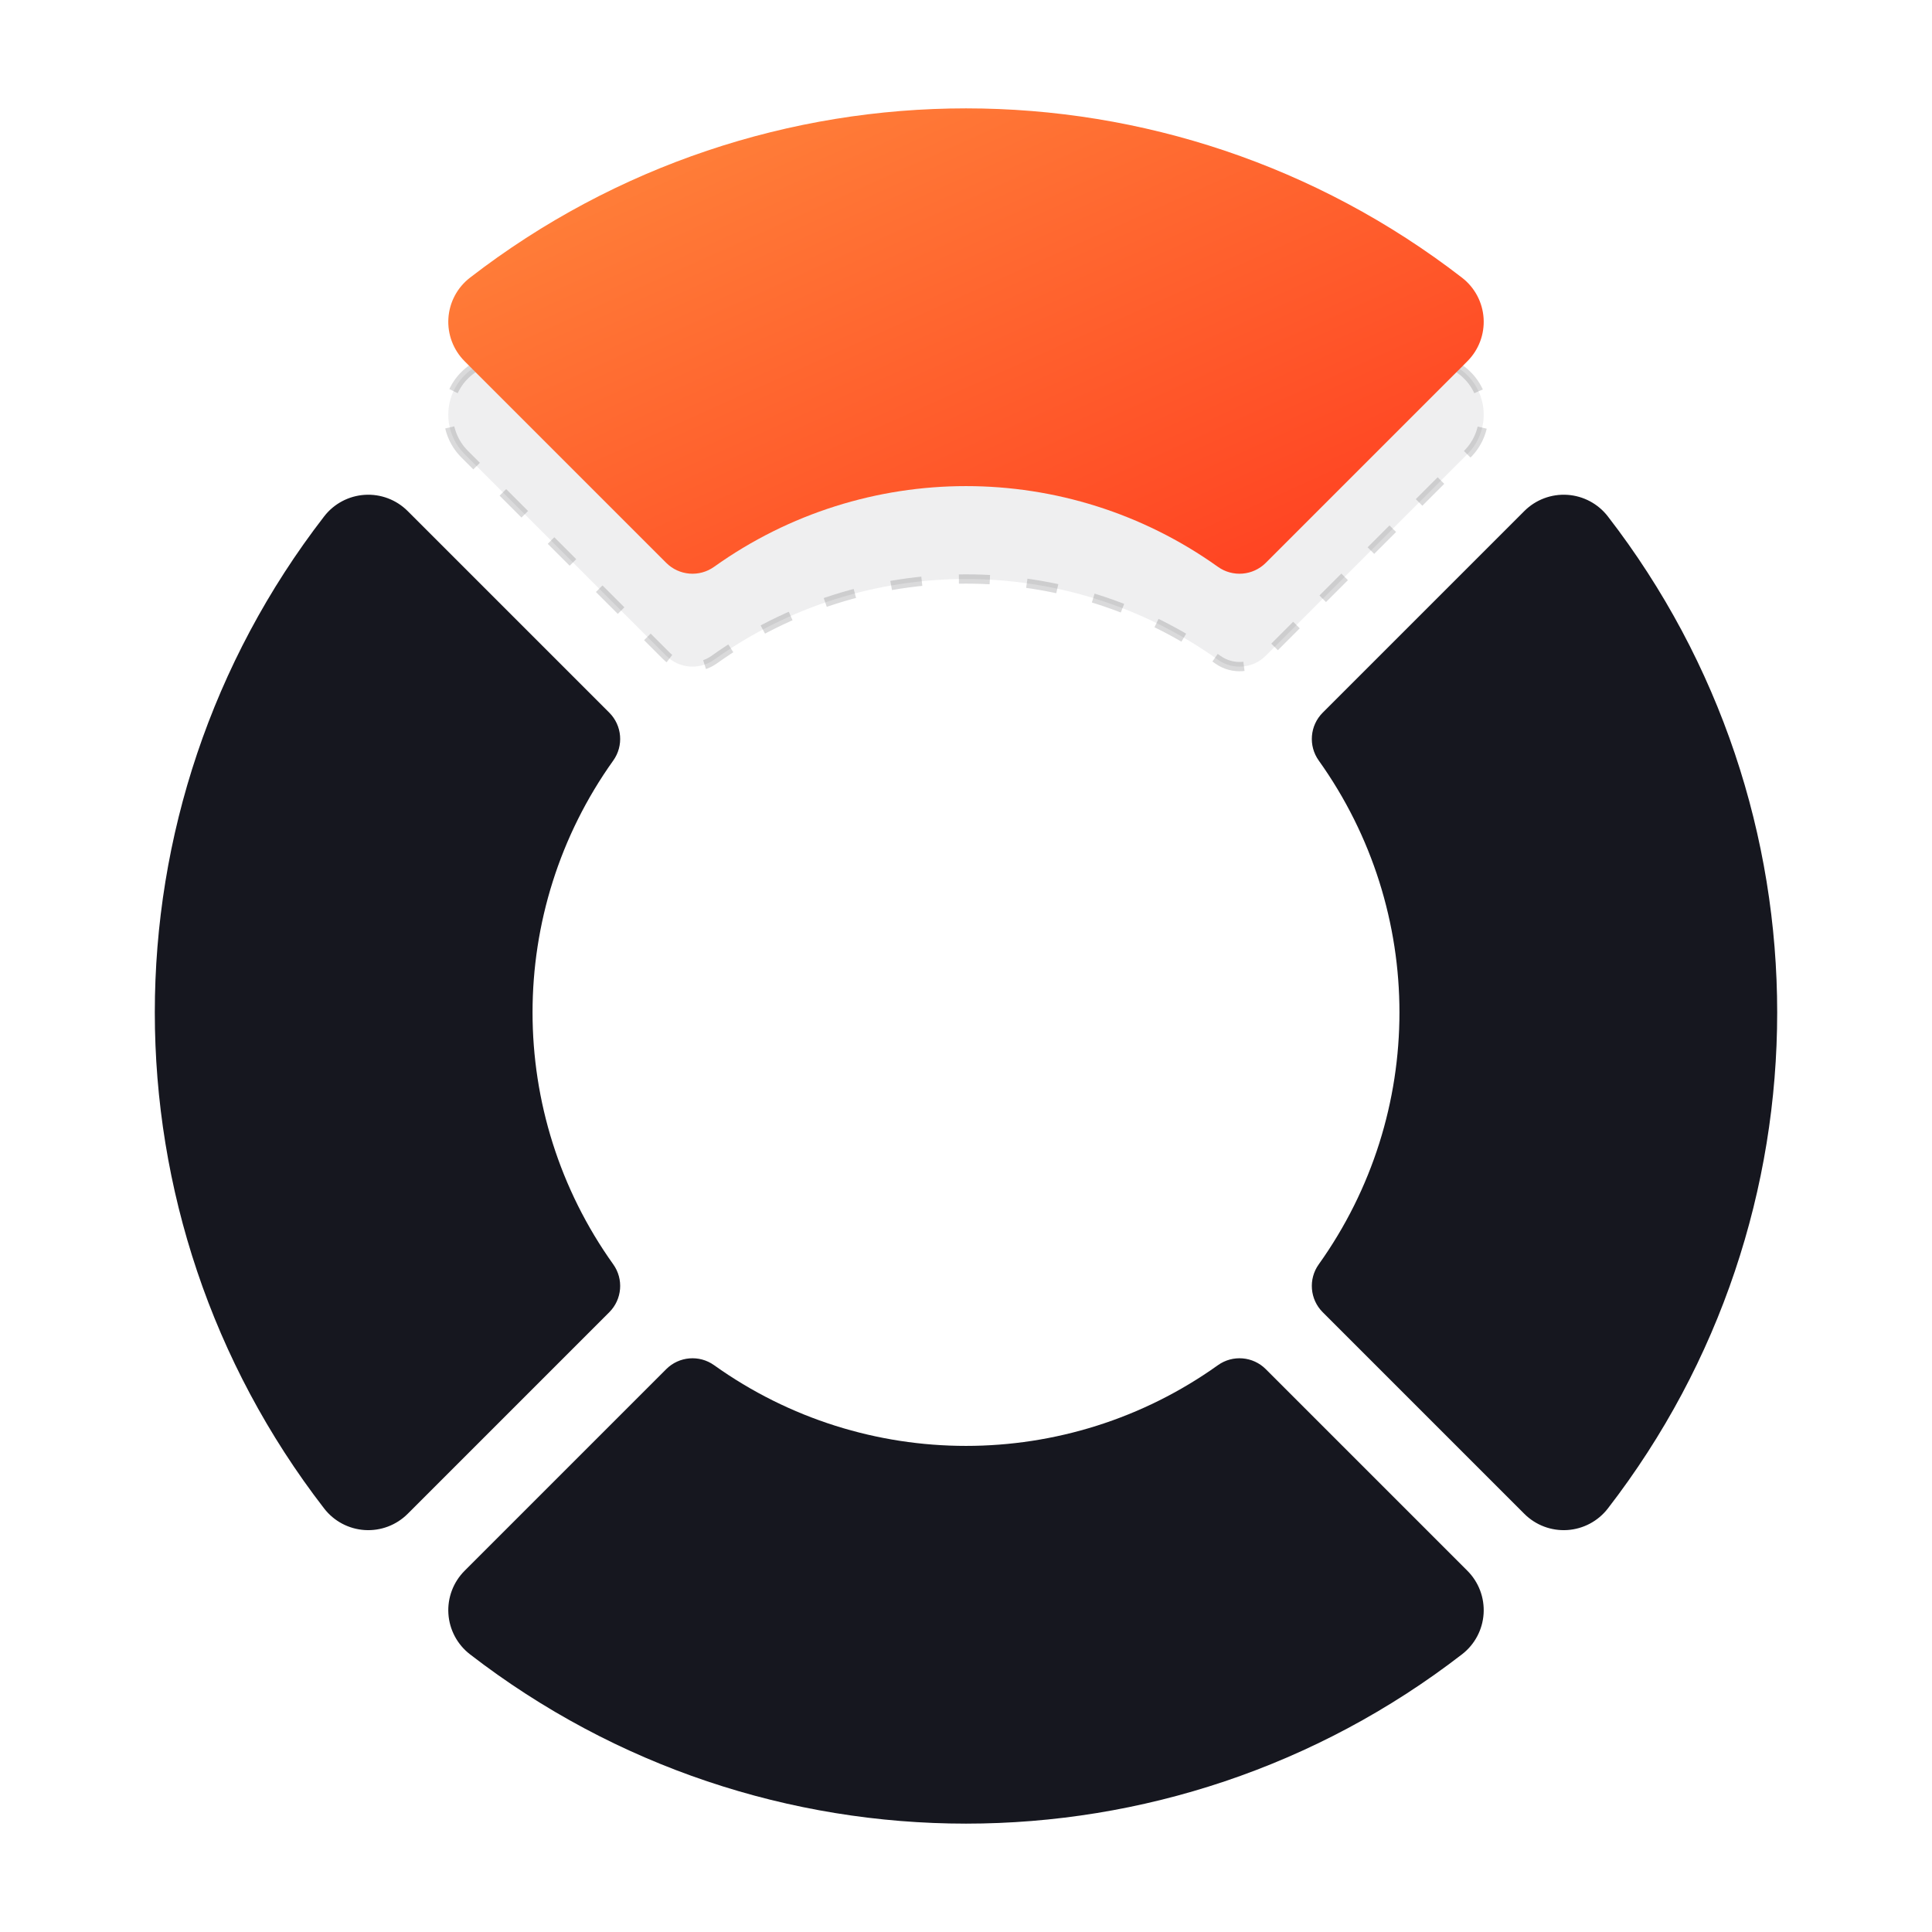
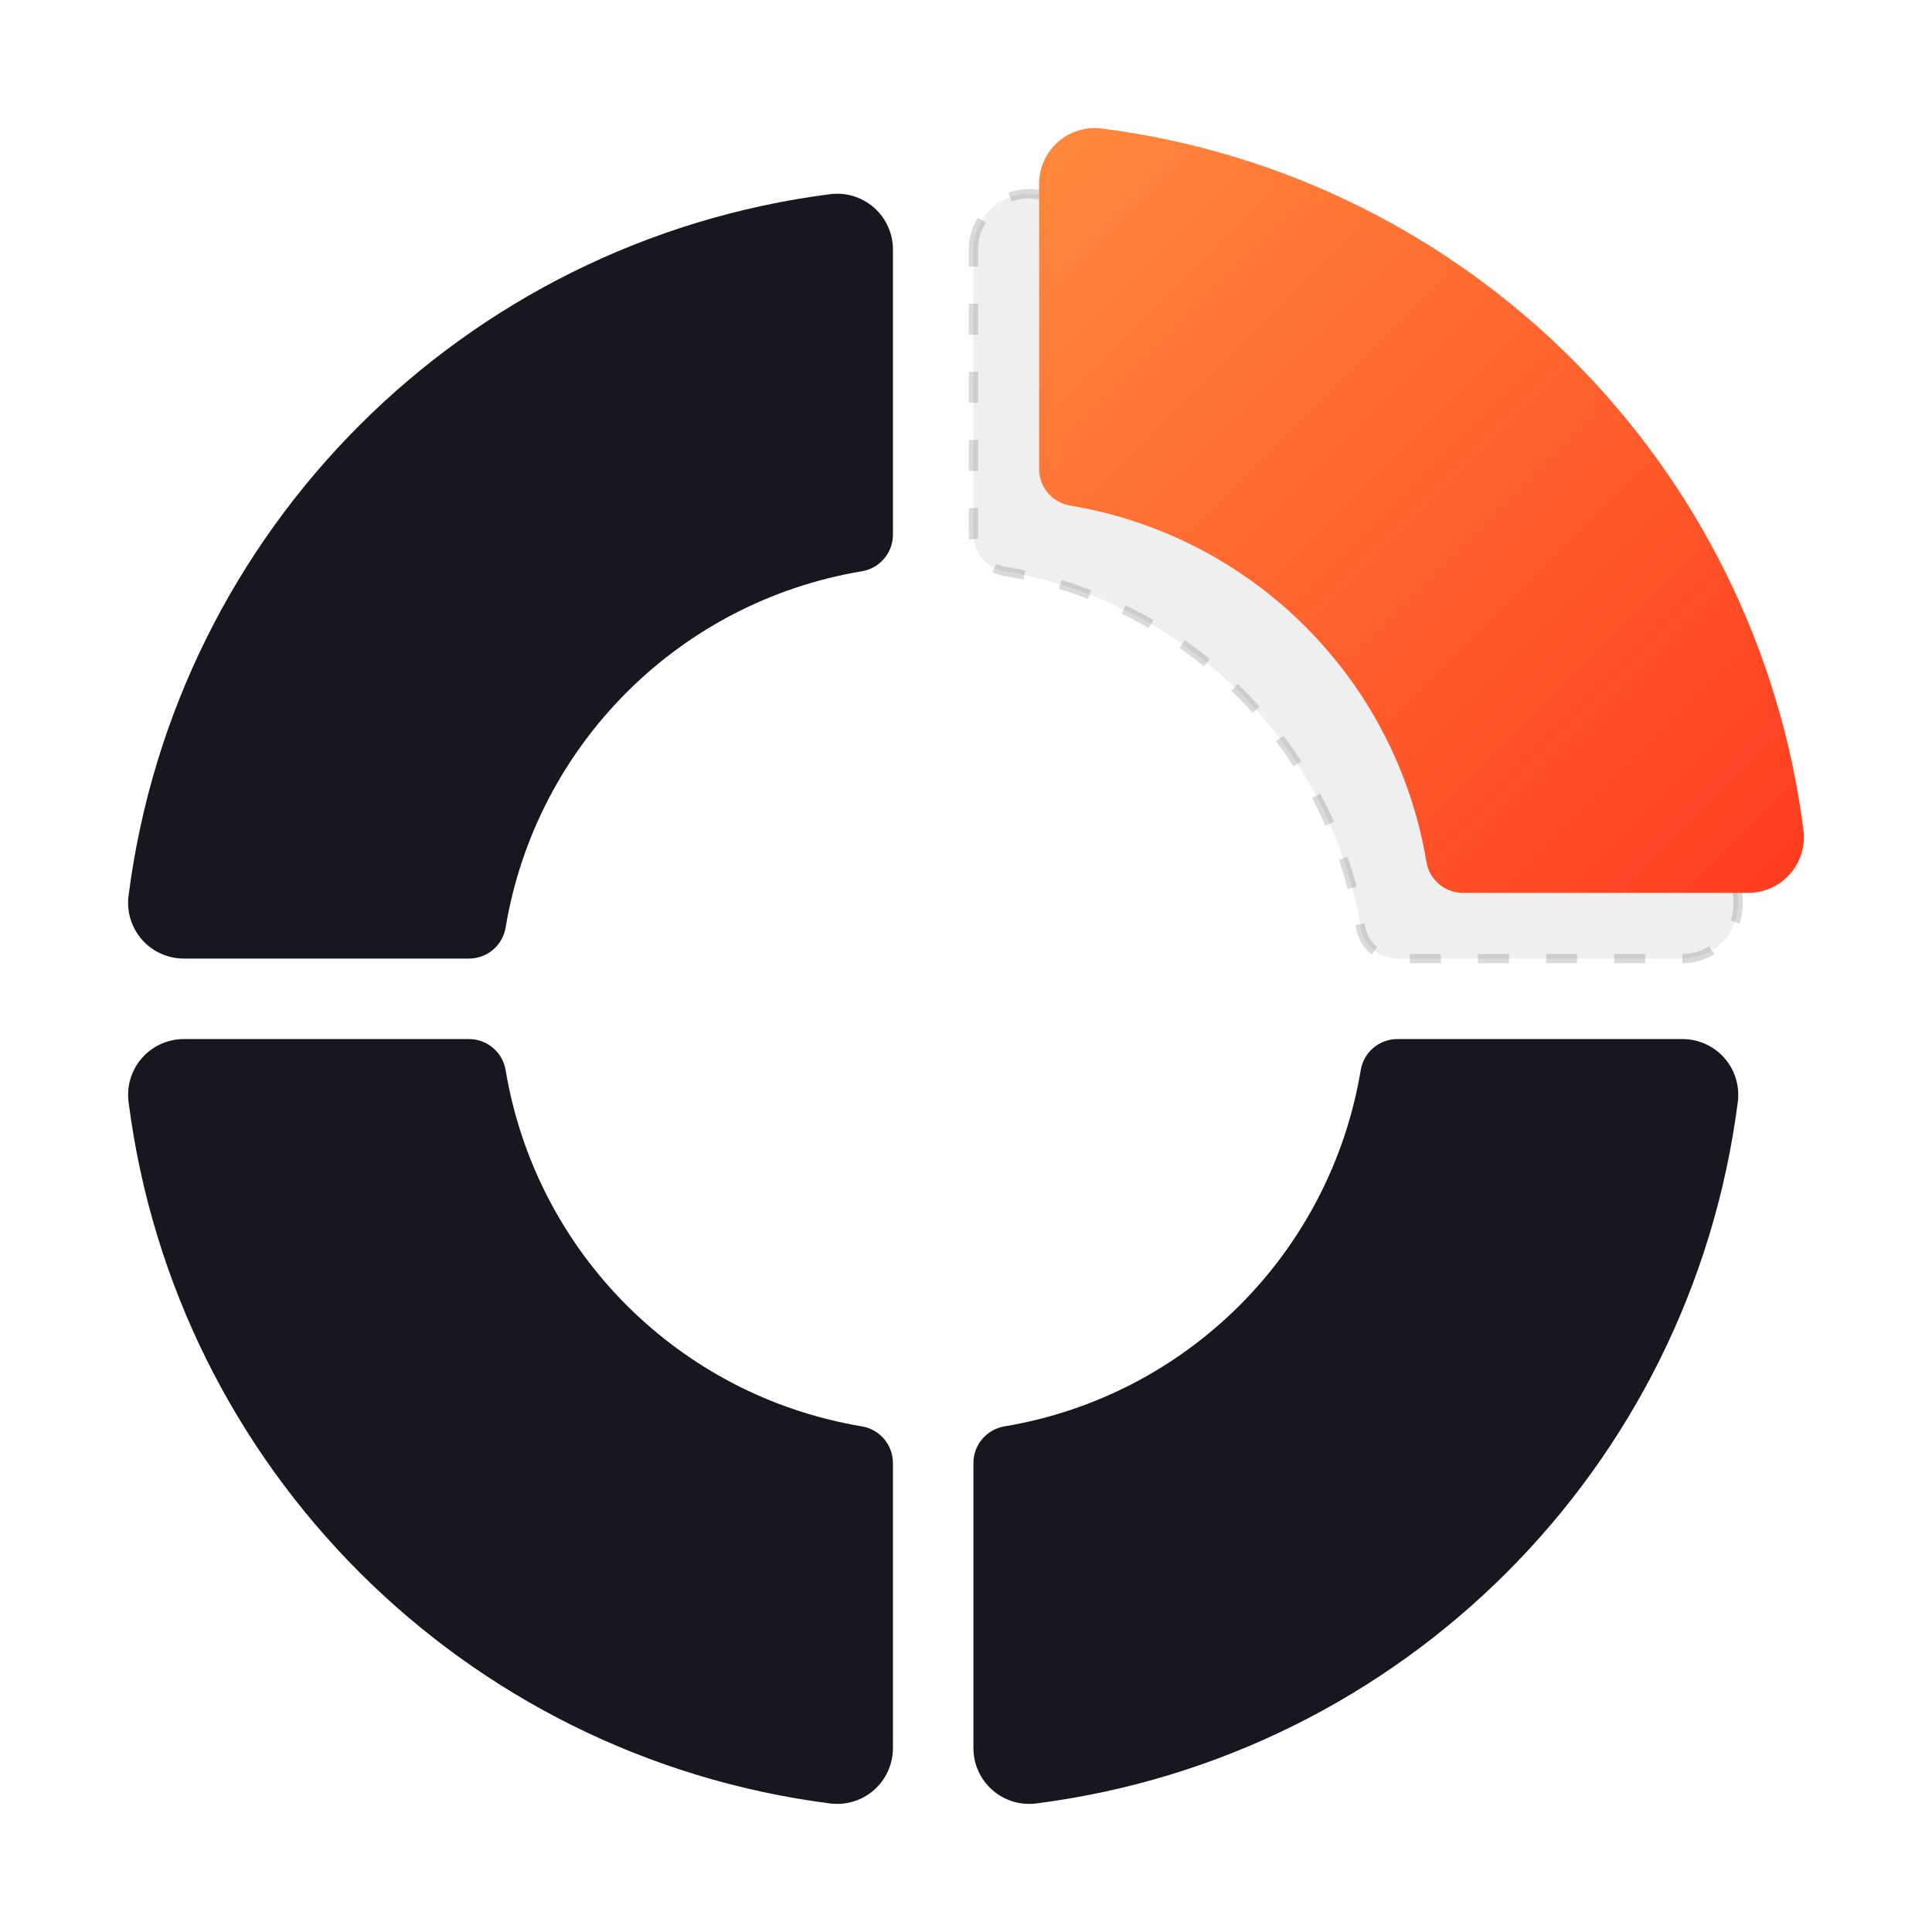
<svg xmlns="http://www.w3.org/2000/svg" width="256" height="256" viewBox="200 200 624 624">
  <defs>
    <linearGradient id="ink" x1="0" y1="0" x2="0" y2="1">
      <stop offset="0" stop-color="#23242F" />
      <stop offset="1" stop-color="#0A0A0F" />
    </linearGradient>
    <linearGradient id="paper" x1="0" y1="0" x2="0" y2="1">
      <stop offset="0" stop-color="#FFFFFF" />
      <stop offset="1" stop-color="#D9DAE6" />
    </linearGradient>
    <linearGradient id="orange" x1="0" y1="0" x2="1" y2="1">
      <stop offset="0" stop-color="#FF8A3D" />
      <stop offset="1" stop-color="#FF3B1F" />
    </linearGradient>
    <radialGradient id="glow" cx="0.5" cy="0.5" r="0.5">
      <stop offset="0" stop-color="#FF5A1F" stop-opacity="0.55" />
      <stop offset="1" stop-color="#FF5A1F" stop-opacity="0" />
    </radialGradient>
    <linearGradient id="rim" x1="0" y1="0" x2="0" y2="1">
      <stop offset="0" stop-color="#FFFFFF" stop-opacity="0.22" />
      <stop offset="0.35" stop-color="#FFFFFF" stop-opacity="0.04" />
      <stop offset="1" stop-color="#FFFFFF" stop-opacity="0.02" />
    </linearGradient>
  </defs>
-   <g transform="translate(0 15.0)">
-     <path d="M 350.06 331.67 A 18.0 18.0 0 0 1 351.78 304.70 A 262.0 262.0 0 0 1 672.22 304.70 A 18.0 18.0 0 0 1 673.94 331.67 L 608.82 396.79 A 12.0 12.0 0 0 1 593.36 398.07 A 140.0 140.0 0 0 0 430.64 398.07 A 12.0 12.0 0 0 1 415.18 396.79 Z" fill="#16171F" fill-opacity="0.07" stroke="#16171F" stroke-opacity="0.16" stroke-width="3" stroke-dasharray="10 12" />
-     <path d="M 692.33 350.06 A 18.0 18.0 0 0 1 719.30 351.78 A 262.0 262.0 0 0 1 719.30 672.22 A 18.0 18.0 0 0 1 692.33 673.94 L 627.21 608.82 A 12.0 12.0 0 0 1 625.93 593.36 A 140.0 140.0 0 0 0 625.93 430.64 A 12.0 12.0 0 0 1 627.21 415.18 Z" fill="#16171F" />
-     <path d="M 673.94 692.33 A 18.0 18.0 0 0 1 672.22 719.30 A 262.0 262.0 0 0 1 351.78 719.30 A 18.0 18.0 0 0 1 350.06 692.33 L 415.18 627.21 A 12.0 12.0 0 0 1 430.64 625.93 A 140.0 140.0 0 0 0 593.36 625.93 A 12.0 12.0 0 0 1 608.82 627.21 Z" fill="#16171F" />
-     <path d="M 331.67 673.94 A 18.0 18.0 0 0 1 304.70 672.22 A 262.0 262.0 0 0 1 304.70 351.78 A 18.0 18.0 0 0 1 331.67 350.06 L 396.79 415.18 A 12.0 12.0 0 0 1 398.07 430.64 A 140.0 140.0 0 0 0 398.07 593.36 A 12.0 12.0 0 0 1 396.79 608.82 Z" fill="#16171F" />
-     <path d="M 350.06 301.67 A 18.0 18.0 0 0 1 351.78 274.70 A 262.0 262.0 0 0 1 672.22 274.70 A 18.0 18.0 0 0 1 673.94 301.67 L 608.82 366.79 A 12.0 12.0 0 0 1 593.36 368.07 A 140.0 140.0 0 0 0 430.64 368.07 A 12.0 12.0 0 0 1 415.18 366.79 Z" fill="url(#orange)" />
+   <g transform="translate(-10.6 10.6)">
+     <path d="M 525.00 269.98 A 18.0 18.0 0 0 1 545.29 252.12 A 262.0 262.0 0 0 1 771.88 478.71 A 18.0 18.0 0 0 1 754.02 499.00 L 661.93 499.00 A 12.0 12.0 0 0 1 650.09 488.97 A 140.0 140.0 0 0 0 535.03 373.91 A 12.0 12.0 0 0 1 525.00 362.07 Z" fill="#16171F" fill-opacity="0.07" stroke="#16171F" stroke-opacity="0.16" stroke-width="3" stroke-dasharray="10 12" />
+     <path d="M 754.02 525.00 A 18.0 18.0 0 0 1 771.88 545.29 A 262.0 262.0 0 0 1 545.29 771.88 A 18.0 18.0 0 0 1 525.00 754.02 L 525.00 661.93 A 12.0 12.0 0 0 1 535.03 650.09 A 140.0 140.0 0 0 0 650.09 535.03 A 12.0 12.0 0 0 1 661.93 525.00 Z" fill="#16171F" />
+     <path d="M 499.00 754.02 A 18.0 18.0 0 0 1 478.71 771.88 A 262.0 262.0 0 0 1 252.12 545.29 A 18.0 18.0 0 0 1 269.98 525.00 L 362.07 525.00 A 12.0 12.0 0 0 1 373.91 535.03 A 140.0 140.0 0 0 0 488.97 650.09 A 12.0 12.0 0 0 1 499.00 661.93 Z" fill="#16171F" />
+     <path d="M 269.98 499.00 A 18.0 18.0 0 0 1 252.12 478.71 A 262.0 262.0 0 0 1 478.71 252.12 A 18.0 18.0 0 0 1 499.00 269.98 L 499.00 362.07 A 12.0 12.0 0 0 1 488.97 373.91 A 140.0 140.0 0 0 0 373.91 488.97 A 12.0 12.0 0 0 1 362.07 499.00 Z" fill="#16171F" />
+     <path d="M 546.21 248.76 A 18.0 18.0 0 0 1 566.50 230.91 A 262.0 262.0 0 0 1 793.09 457.50 A 18.0 18.0 0 0 1 775.24 477.79 L 683.14 477.79 A 12.0 12.0 0 0 1 671.31 467.76 A 140.0 140.0 0 0 0 556.24 352.69 A 12.0 12.0 0 0 1 546.21 340.86 Z" fill="url(#orange)" />
  </g>
</svg>
